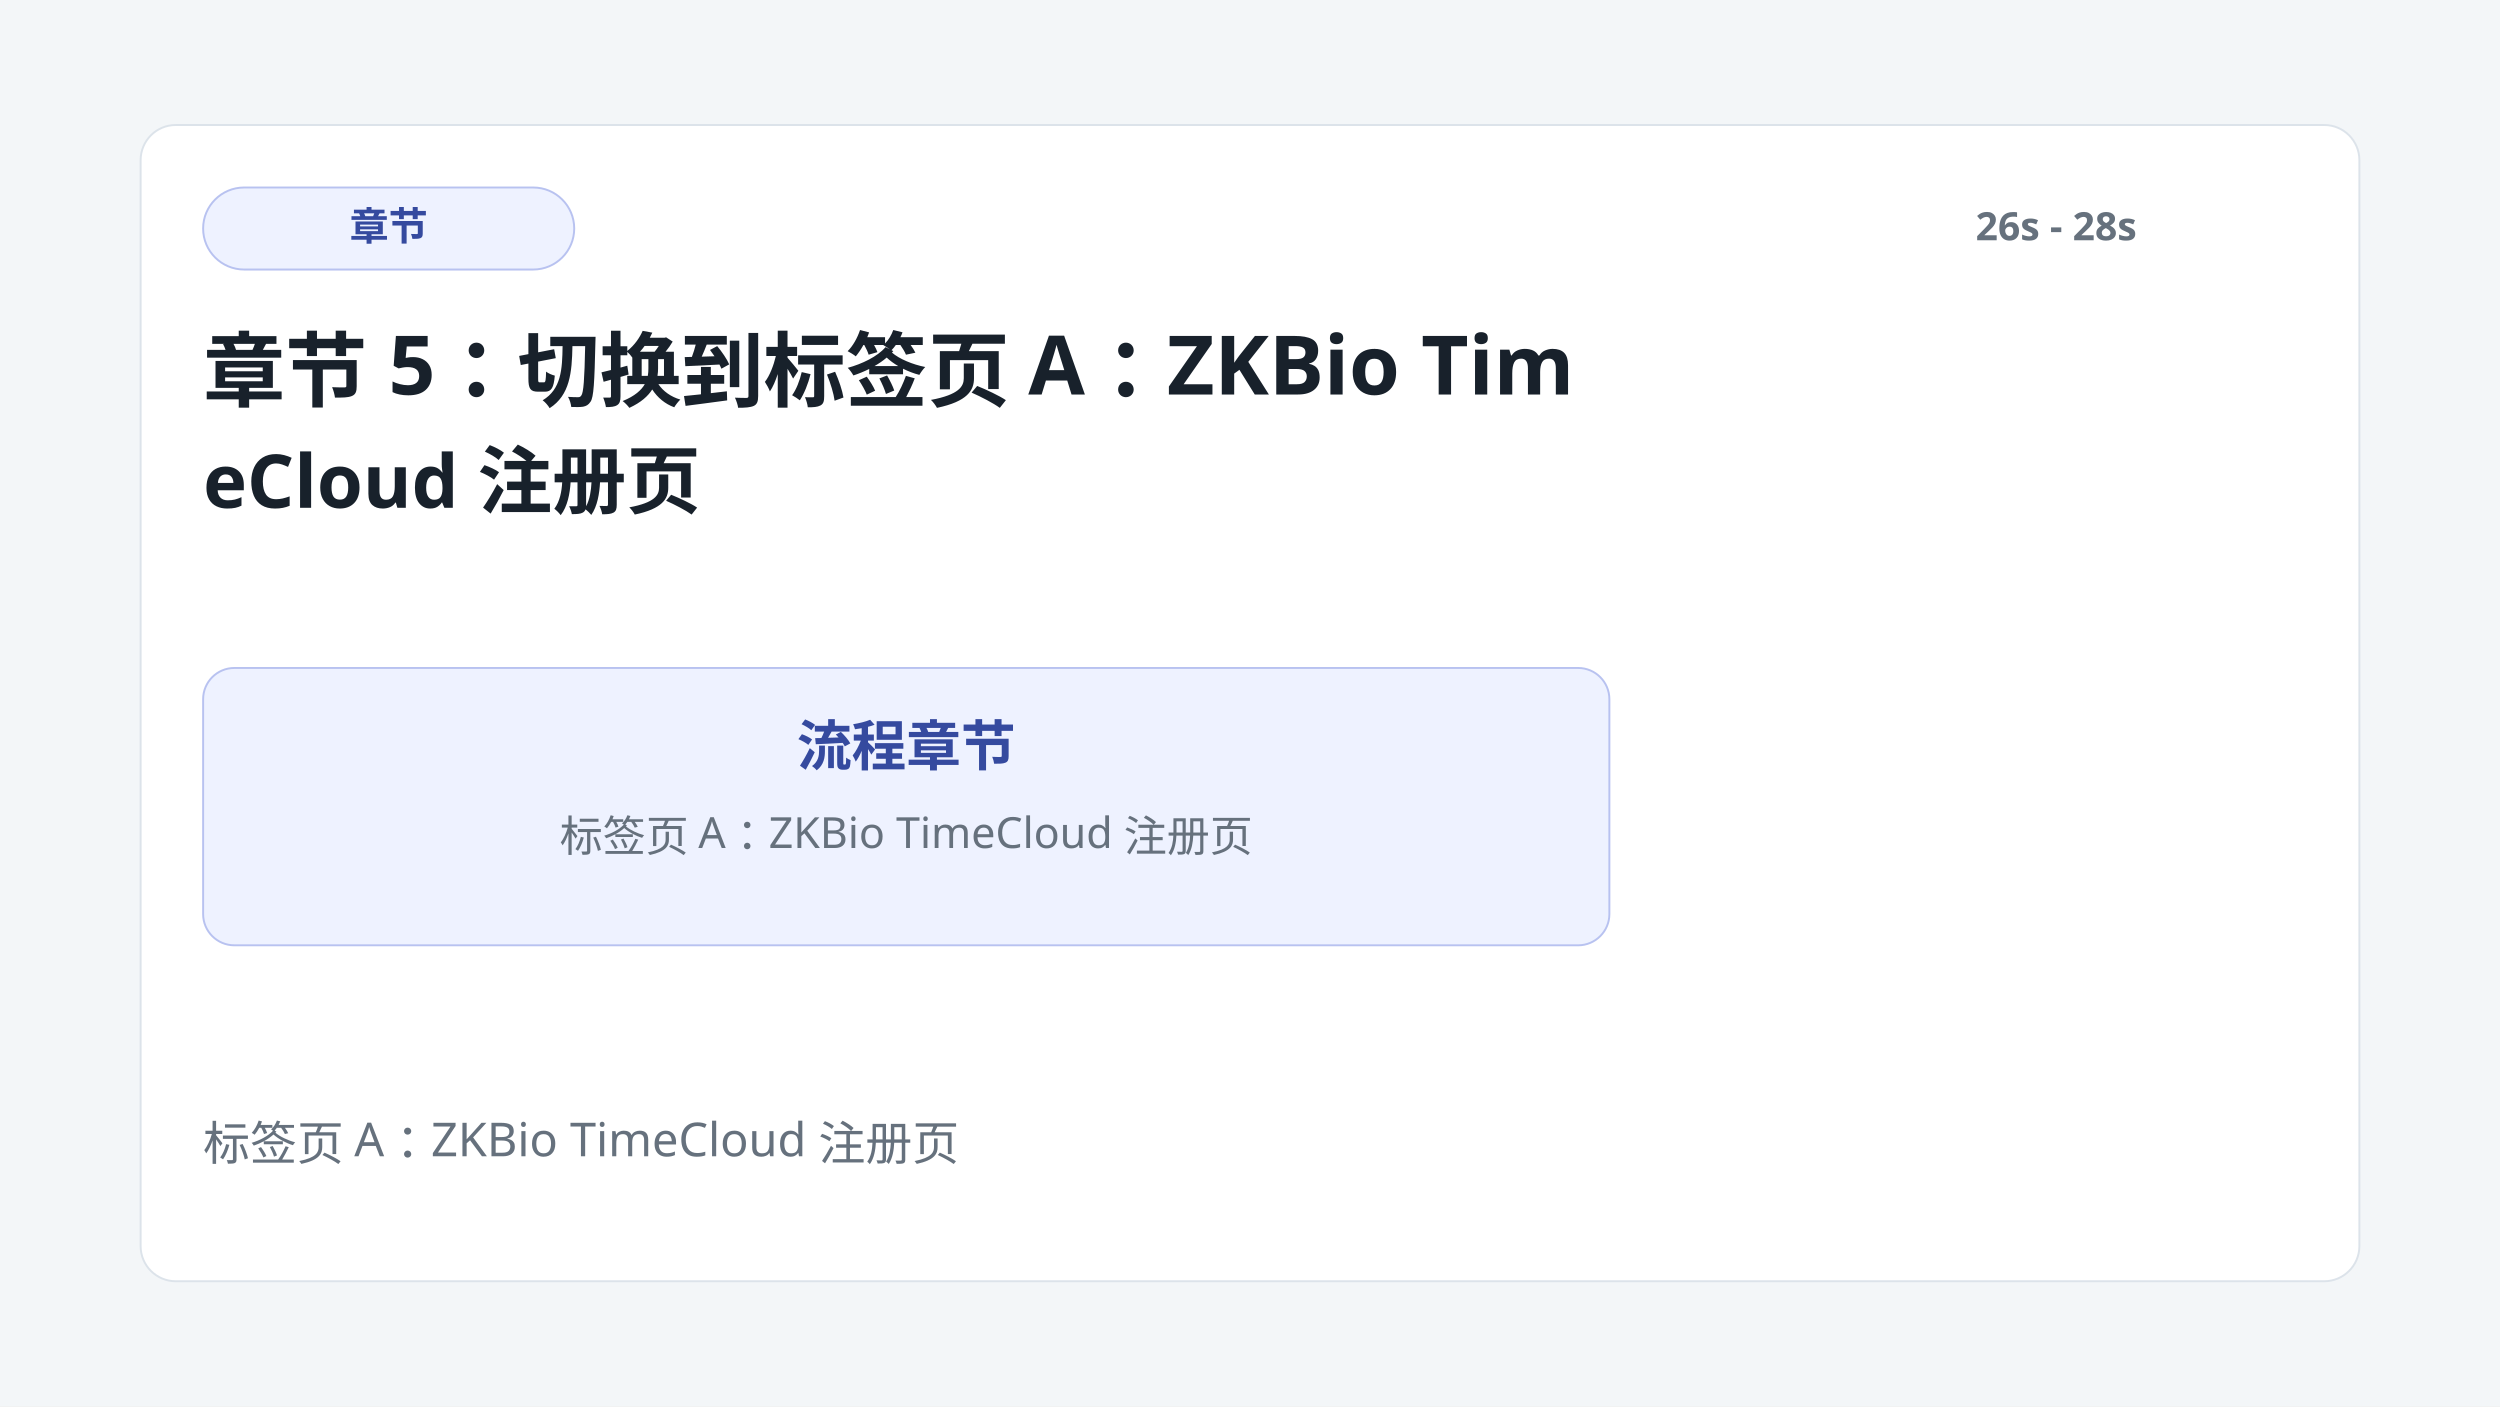
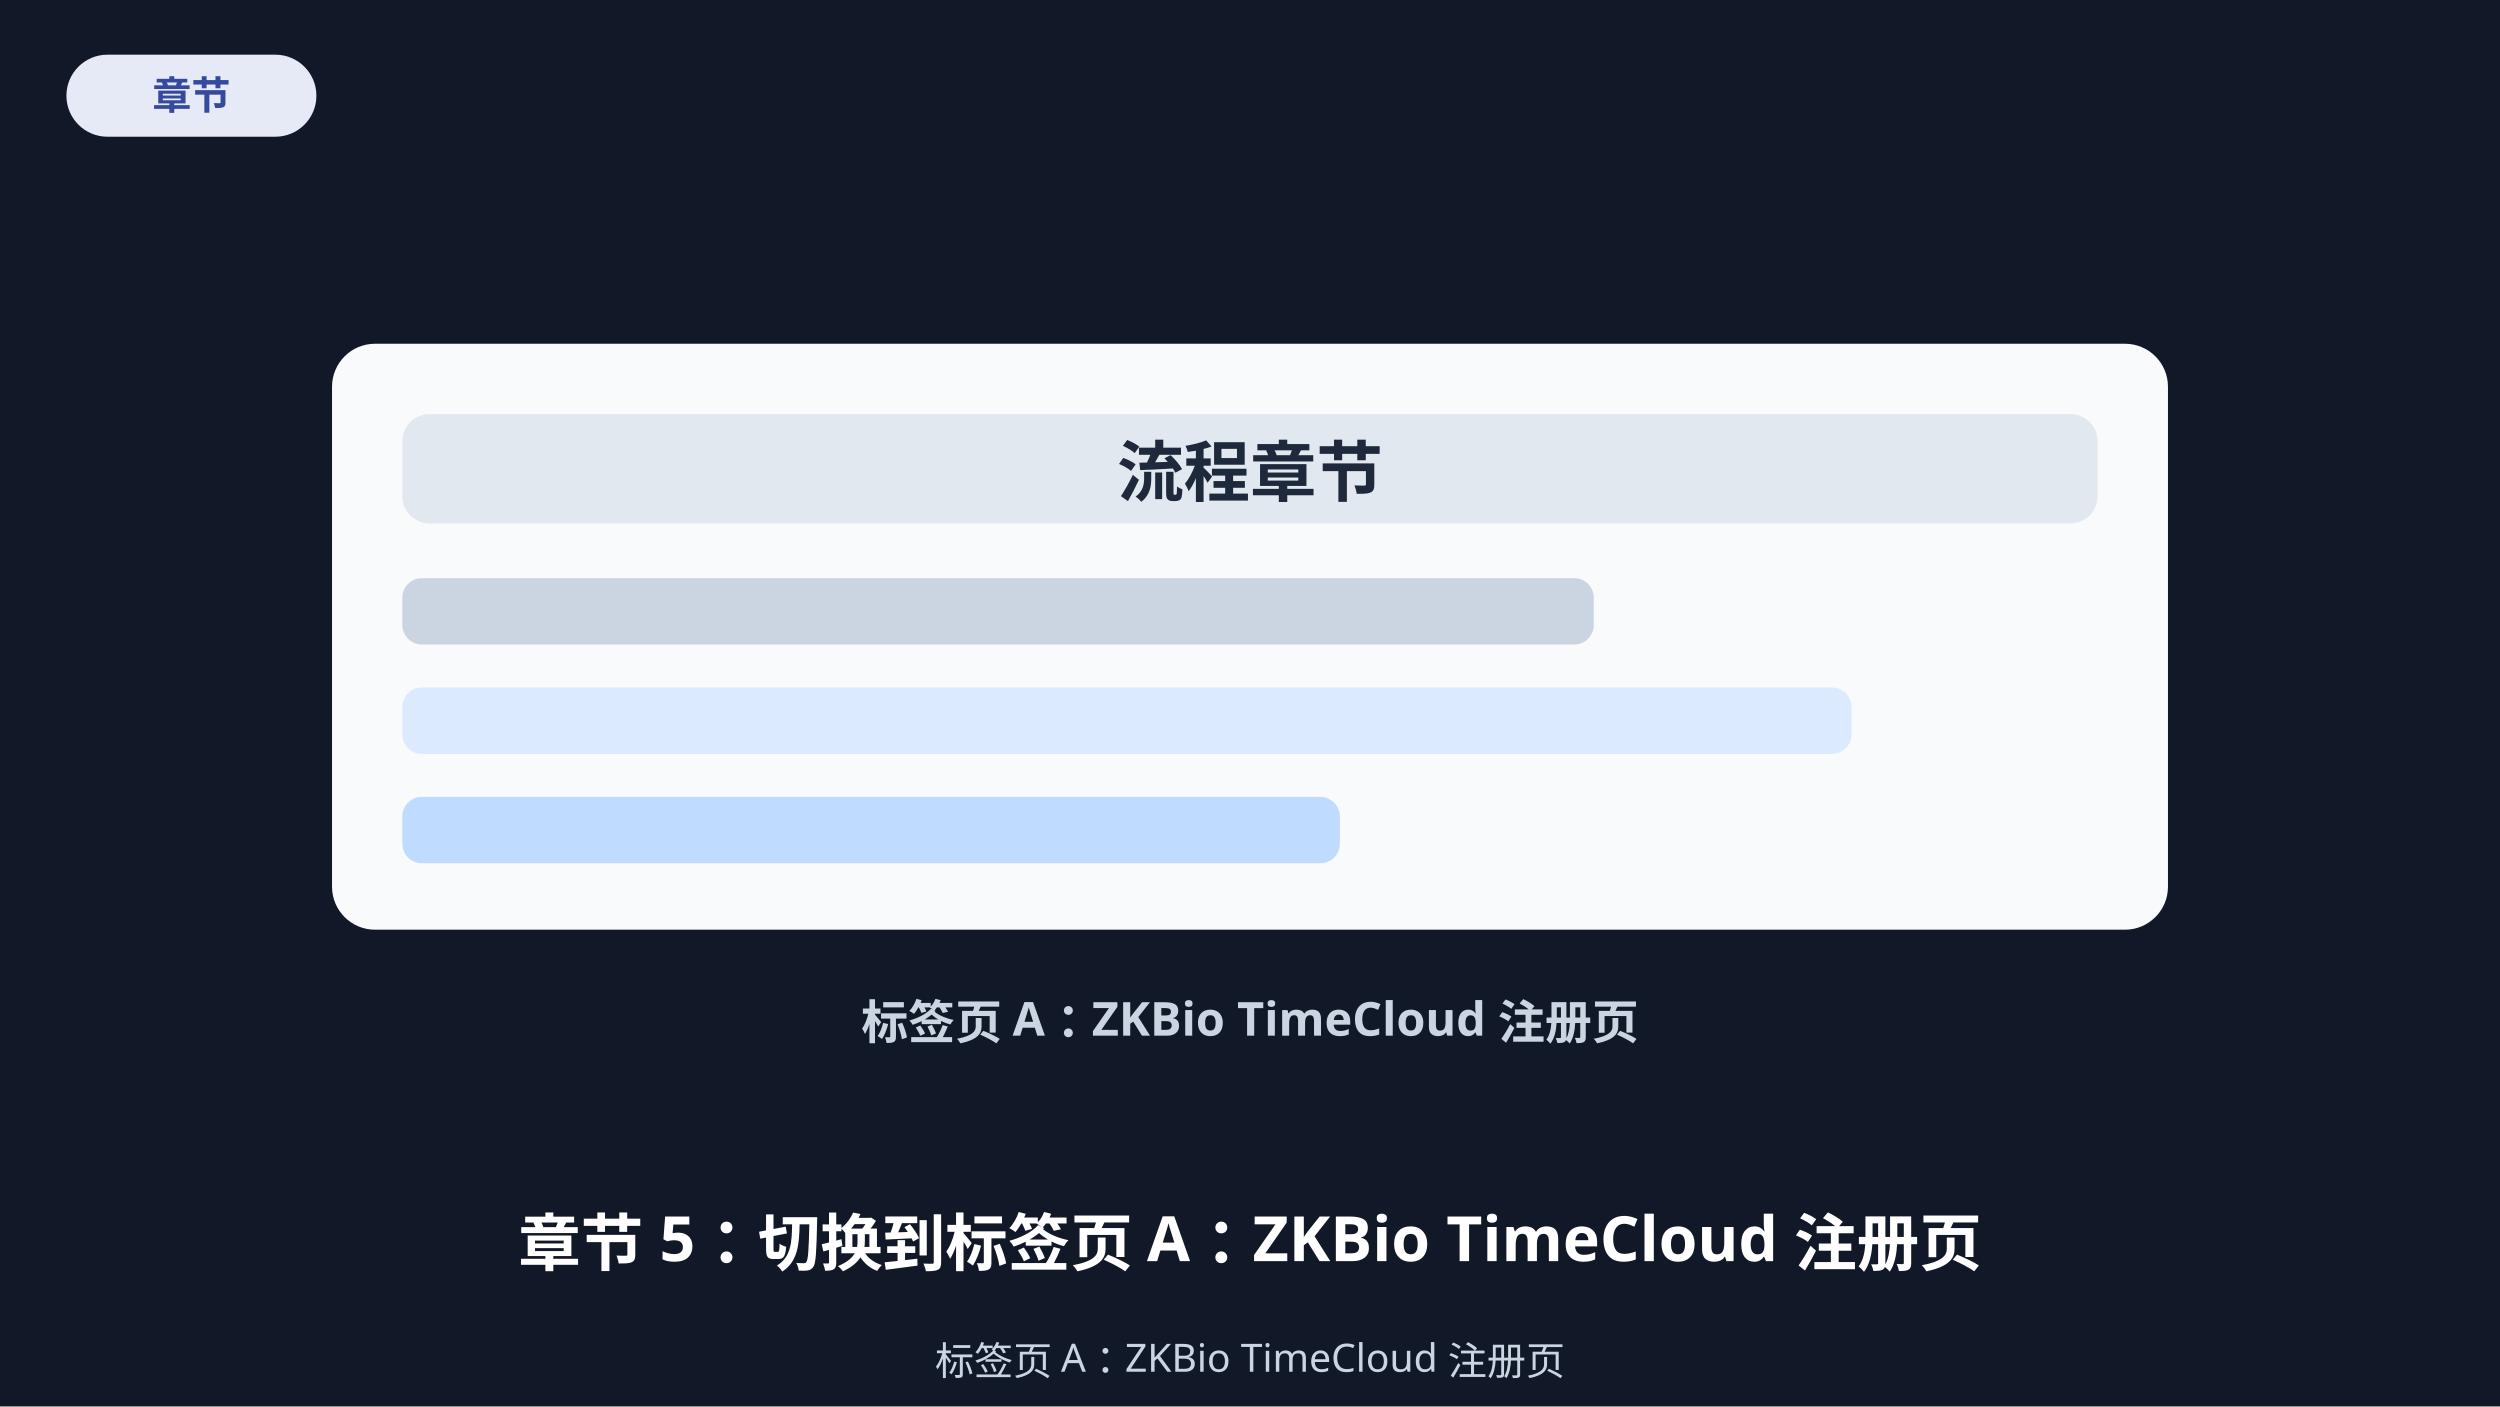
<svg xmlns="http://www.w3.org/2000/svg" width="1280" height="720" viewBox="0 0 1280 720">
-   <rect width="1280" height="720" fill="#f3f6f8" />
-   <rect x="72" y="64" width="1136" height="592" rx="18" fill="#ffffff" stroke="#dce3ea" />
-   <rect x="104" y="96" width="190" height="42" rx="21" fill="#eef2ff" stroke="#b8c2f0" />
-   <text x="199" y="123" text-anchor="middle" font-size="20" font-weight="700" fill="#354a9f" font-family="Microsoft YaHei, Segoe UI, sans-serif">章节</text>
-   <text x="1094" y="123" text-anchor="end" font-size="20" font-weight="700" fill="#66717d" font-family="Microsoft YaHei, Segoe UI, sans-serif">26s - 28s</text>
-   <text x="104" y="205" font-size="42" font-weight="800" fill="#18212b" font-family="Microsoft YaHei, Segoe UI, sans-serif">章节 5：切换到标签页 A：ZKBio Tim</text>
-   <text x="104" y="260" font-size="38" font-weight="700" fill="#18212b" font-family="Microsoft YaHei, Segoe UI, sans-serif">eCloud 注册页</text>
-   <rect x="104" y="342" width="720" height="142" rx="16" fill="#eef2ff" stroke="#b8c2f0" />
-   <text x="464" y="392" text-anchor="middle" font-size="28" font-weight="800" fill="#354a9f" font-family="Microsoft YaHei, Segoe UI, sans-serif">流程章节</text>
-   <text x="464" y="436" text-anchor="middle" font-size="22" fill="#66717d" font-family="Microsoft YaHei, Segoe UI, sans-serif">标签页 A：ZKBio TimeCloud 注册页</text>
-   <text x="104" y="594" font-size="24" fill="#66717d" font-family="Microsoft YaHei, Segoe UI, sans-serif">标签页 A：ZKBio TimeCloud 注册页</text>
+   <rect width="1280" height="720" fill="#111827" />
+   <rect x="170" y="176" width="940" height="300" rx="22" fill="#f8fafc" />
+   <rect x="206" y="212" width="868" height="56" rx="14" fill="#e2e8f0" />
+   <rect x="206" y="296" width="610" height="34" rx="10" fill="#cbd5e1" />
+   <rect x="206" y="352" width="742" height="34" rx="10" fill="#dbeafe" />
+   <rect x="206" y="408" width="480" height="34" rx="10" fill="#bfdbfe" />
+   <text x="640" y="254" text-anchor="middle" font-size="34" font-weight="900" fill="#1e293b" font-family="Microsoft YaHei, Segoe UI, sans-serif">流程章节</text>
+   <text x="640" y="532" text-anchor="middle" font-size="24" font-weight="700" fill="#cbd5e1" font-family="Microsoft YaHei, Segoe UI, sans-serif">标签页 A：ZKBio TimeCloud 注册页</text>
+   <rect x="34" y="28" width="128" height="42" rx="21" fill="#eef2ff" opacity="0.96" />
+   <text x="98" y="56" text-anchor="middle" font-size="20" font-weight="800" fill="#354a9f" font-family="Microsoft YaHei, Segoe UI, sans-serif">章节</text>
+   <rect x="0" y="586" width="1280" height="134" fill="#111827" opacity="0.88" />
+   <text x="640" y="648" text-anchor="middle" font-size="32" font-weight="800" fill="#ffffff" font-family="Microsoft YaHei, Segoe UI, sans-serif">章节 5：切换到标签页 A：ZKBio TimeCloud 注册页</text>
+   <text x="640" y="704" text-anchor="middle" font-size="20" fill="#cbd5e1" font-family="Microsoft YaHei, Segoe UI, sans-serif">标签页 A：ZKBio TimeCloud 注册页</text>
</svg>
